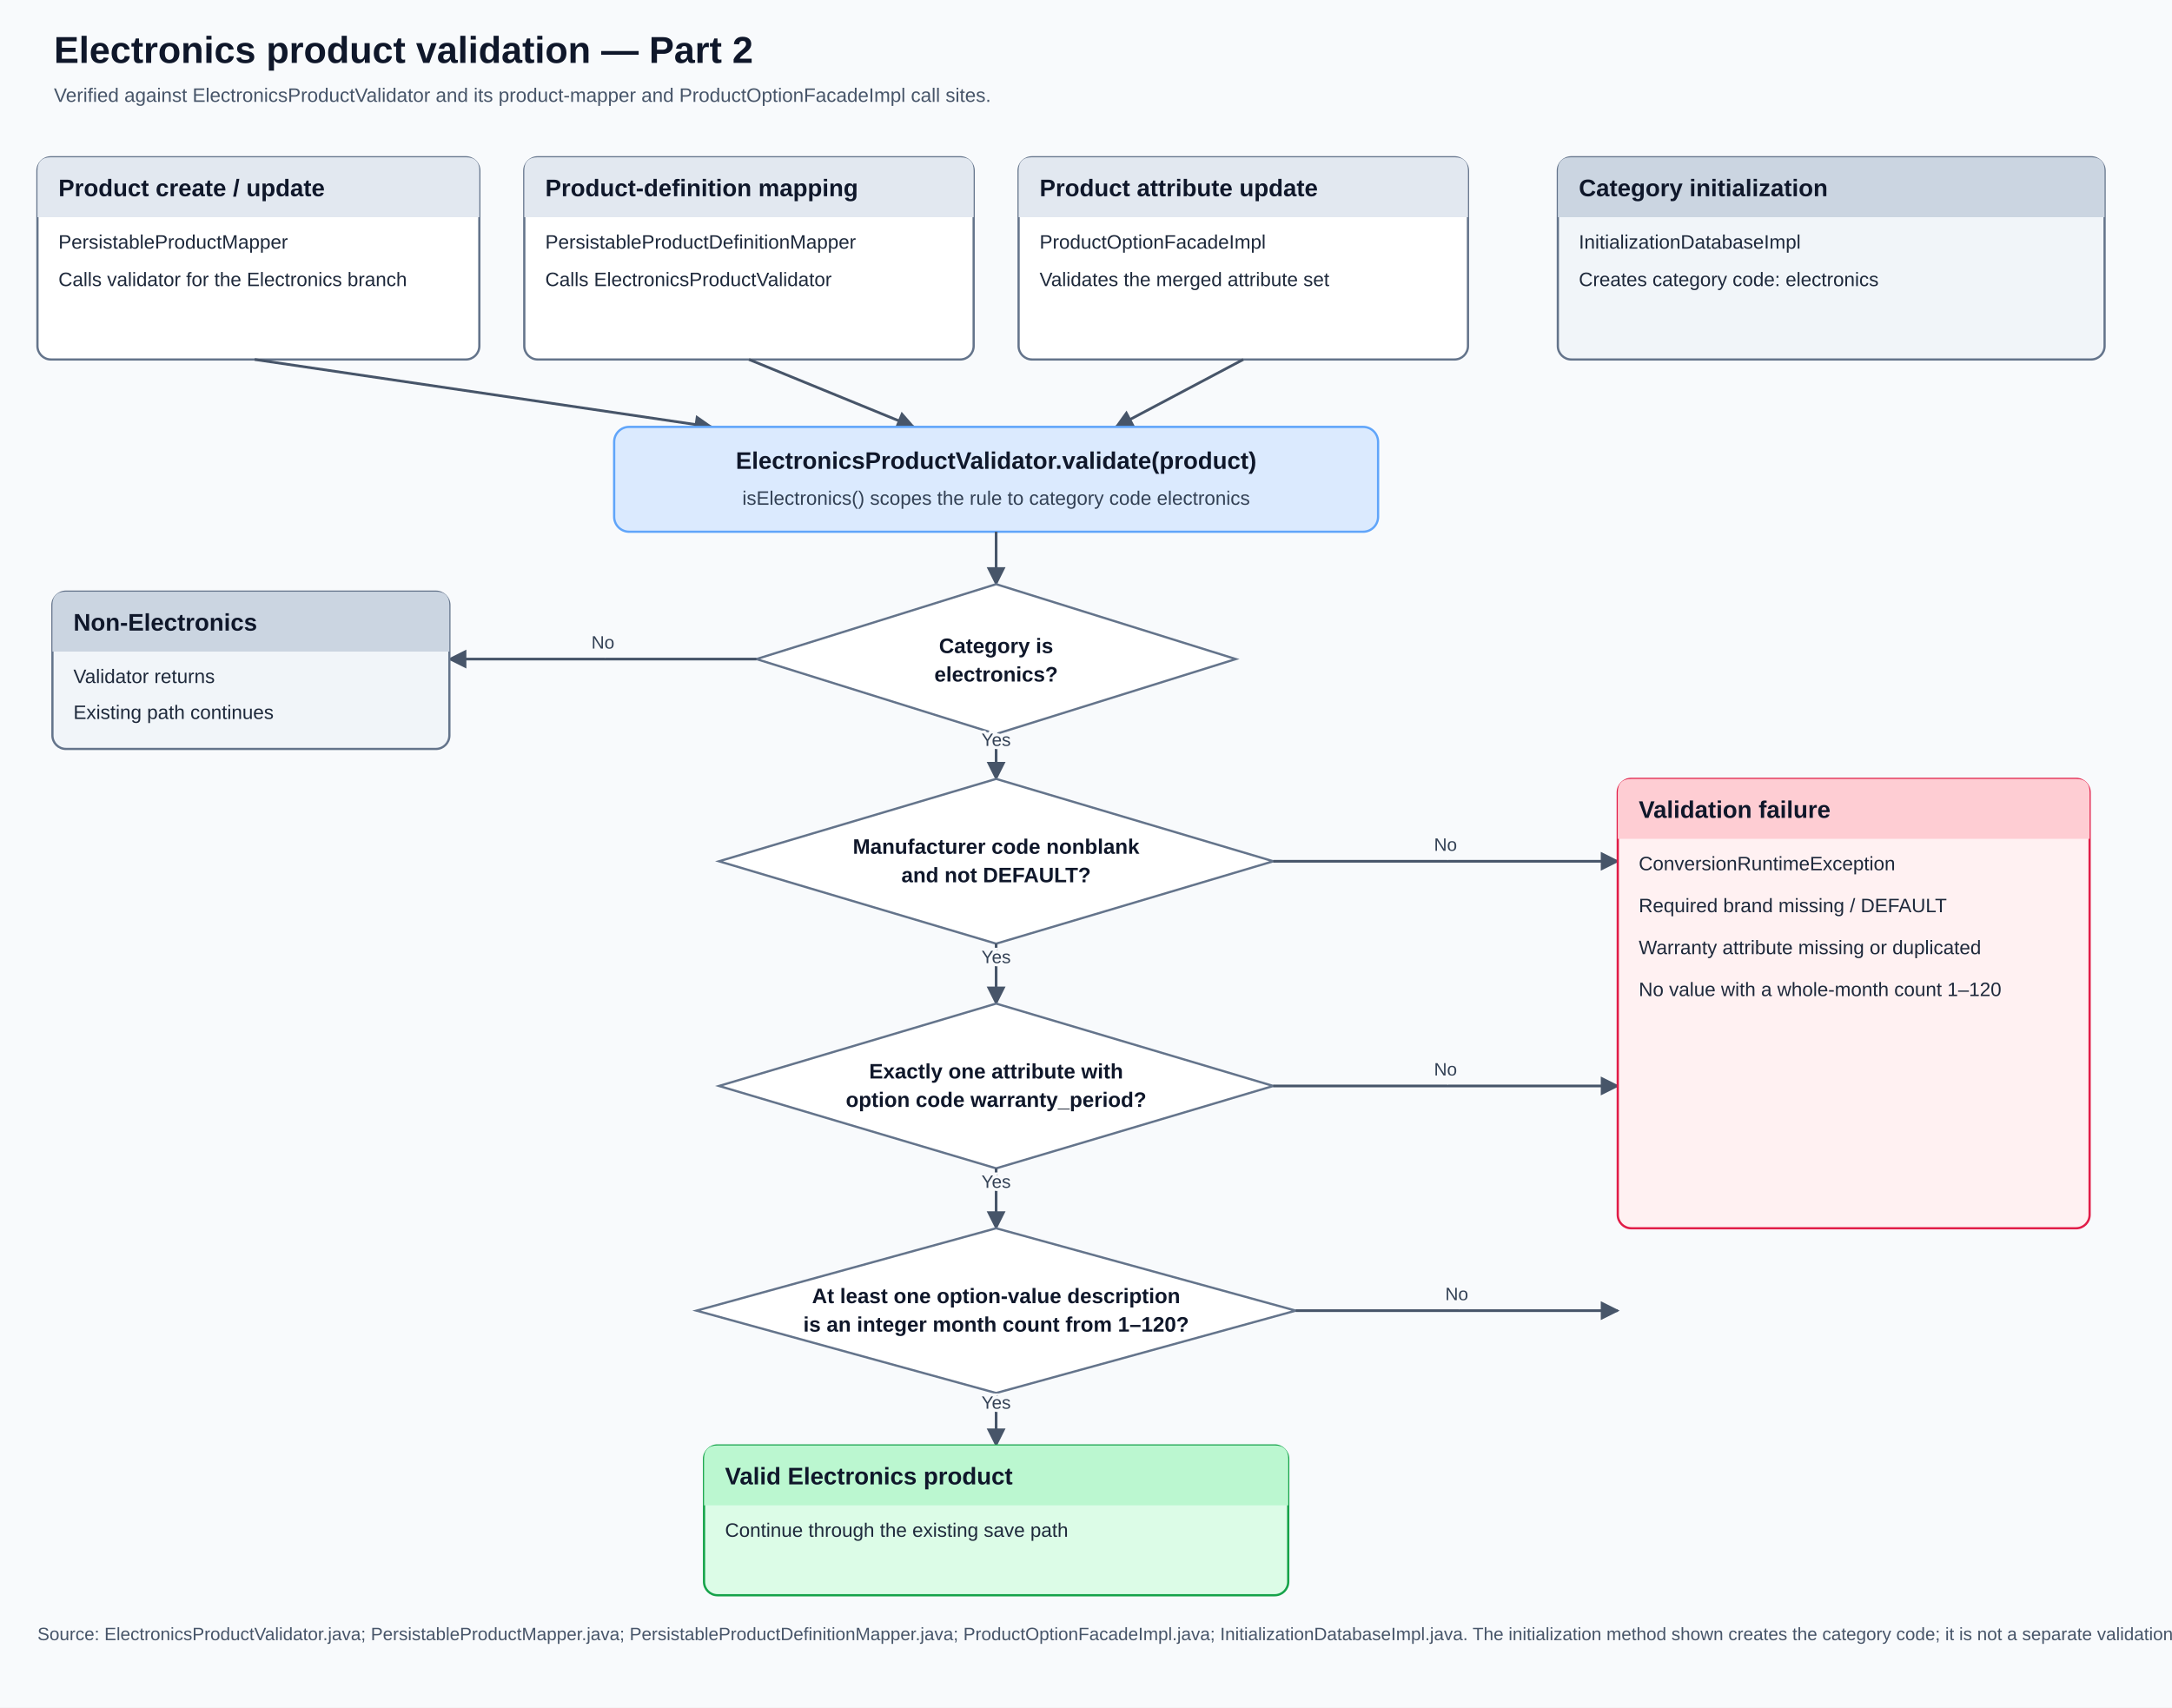
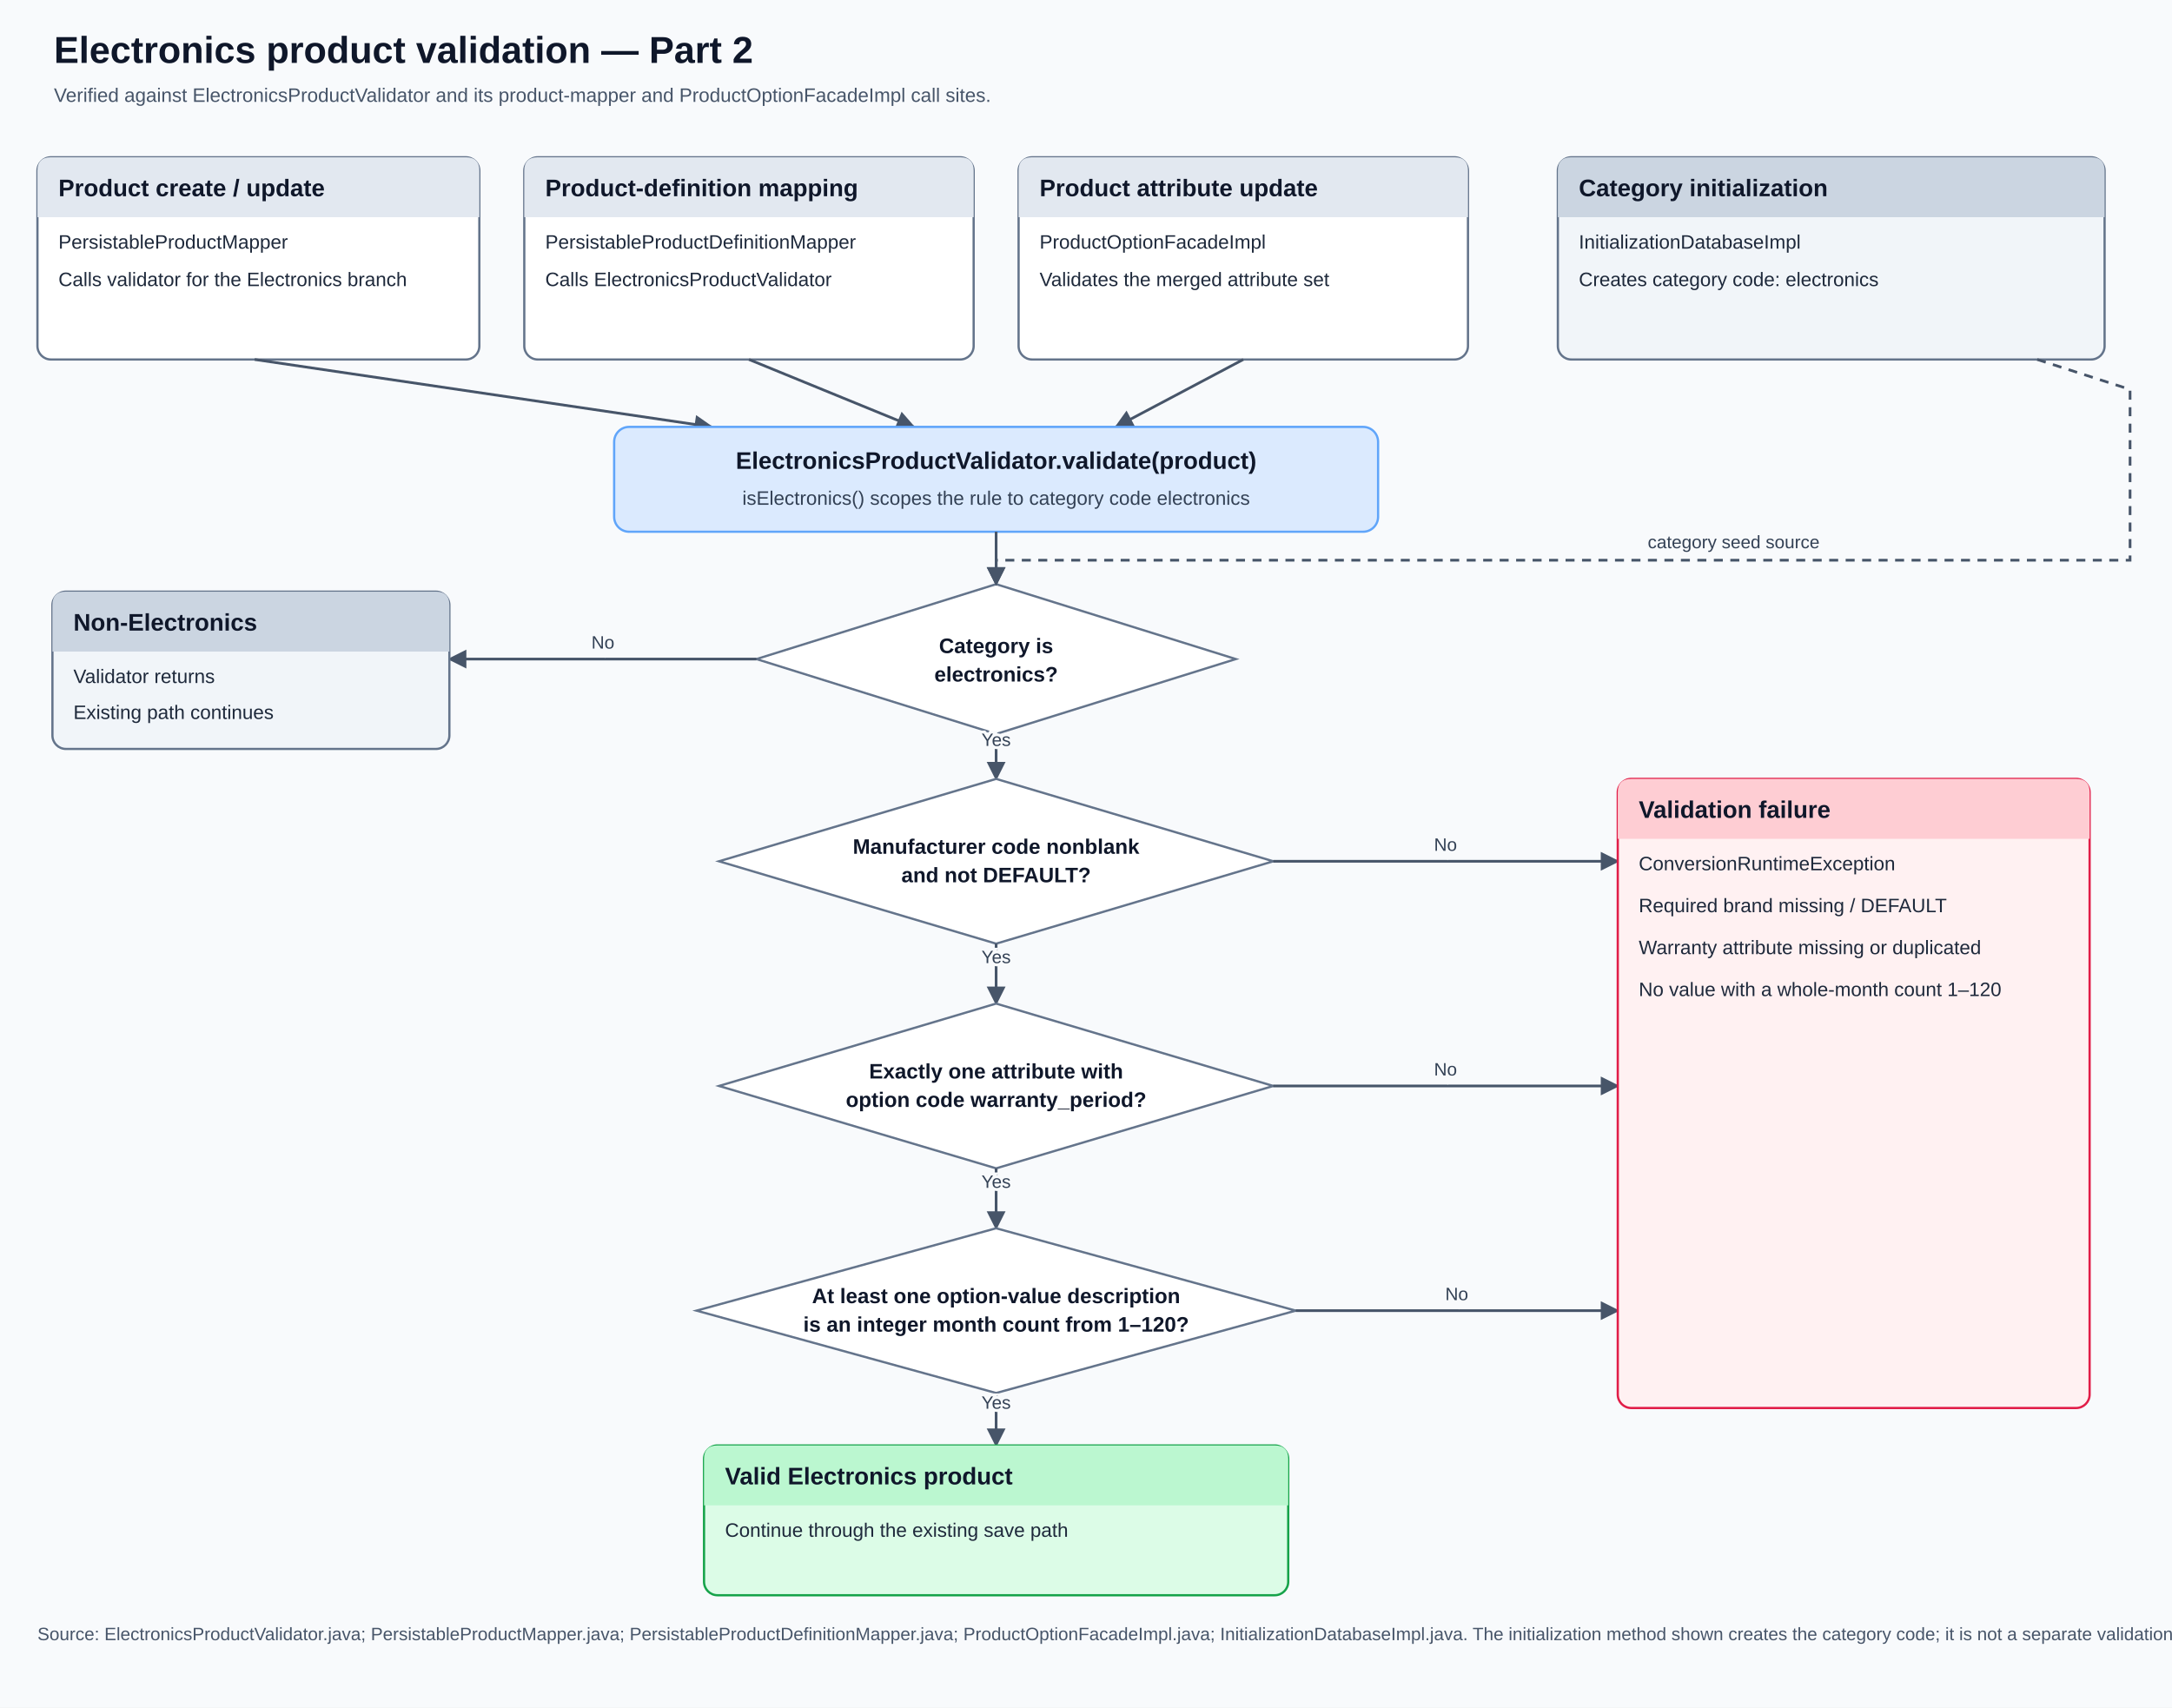
<svg xmlns="http://www.w3.org/2000/svg" width="1450" height="1140" viewBox="0 0 1450 1140" role="img" aria-labelledby="title desc">
  <defs>
    <marker id="arrow" viewBox="0 0 10 10" refX="9" refY="5" markerWidth="7" markerHeight="7" orient="auto-start-reverse">
      <path d="M 0 0 L 10 5 L 0 10 z" fill="#475569" />
    </marker>
    <marker id="openArrow" viewBox="0 0 10 10" refX="9" refY="5" markerWidth="8" markerHeight="8" orient="auto-start-reverse">
      <path d="M 0 0 L 10 5 L 0 10" stroke="#475569" stroke-width="1.5" fill="#f8fafc" />
    </marker>
  </defs>
  <rect width="1450" height="1140" fill="#f8fafc" />
  <text x="36" y="42" font-family="Arial,Helvetica,sans-serif" font-size="25" font-weight="700" fill="#0f172a">Electronics product validation — Part 2</text>
  <text x="36" y="68" font-family="Arial,Helvetica,sans-serif" font-size="13" fill="#475569">Verified against ElectronicsProductValidator and its product-mapper and ProductOptionFacadeImpl call sites.</text>
  <g>
    <rect x="25" y="105" width="295" height="135" rx="9" fill="#ffffff" stroke="#64748b" stroke-width="1.5" />
    <path d="M 34 105 H 311 Q 320 105 320 114 V 145 H 25 V 114 Q 25 105 34 105" fill="#e2e8f0" />
    <text x="39" y="131" font-family="Arial,Helvetica,sans-serif" font-size="16" font-weight="700" fill="#0f172a">Product create / update</text>
    <text x="39" y="166" font-family="Arial,Helvetica,sans-serif" font-size="13" fill="#1e293b">PersistableProductMapper</text>
    <text x="39" y="191" font-family="Arial,Helvetica,sans-serif" font-size="13" fill="#1e293b">Calls validator for the Electronics branch</text>
  </g>
  <g>
    <rect x="350" y="105" width="300" height="135" rx="9" fill="#ffffff" stroke="#64748b" stroke-width="1.5" />
    <path d="M 359 105 H 641 Q 650 105 650 114 V 145 H 350 V 114 Q 350 105 359 105" fill="#e2e8f0" />
    <text x="364" y="131" font-family="Arial,Helvetica,sans-serif" font-size="16" font-weight="700" fill="#0f172a">Product-definition mapping</text>
    <text x="364" y="166" font-family="Arial,Helvetica,sans-serif" font-size="13" fill="#1e293b">PersistableProductDefinitionMapper</text>
    <text x="364" y="191" font-family="Arial,Helvetica,sans-serif" font-size="13" fill="#1e293b">Calls ElectronicsProductValidator</text>
  </g>
  <g>
    <rect x="680" y="105" width="300" height="135" rx="9" fill="#ffffff" stroke="#64748b" stroke-width="1.5" />
    <path d="M 689 105 H 971 Q 980 105 980 114 V 145 H 680 V 114 Q 680 105 689 105" fill="#e2e8f0" />
    <text x="694" y="131" font-family="Arial,Helvetica,sans-serif" font-size="16" font-weight="700" fill="#0f172a">Product attribute update</text>
    <text x="694" y="166" font-family="Arial,Helvetica,sans-serif" font-size="13" fill="#1e293b">ProductOptionFacadeImpl</text>
    <text x="694" y="191" font-family="Arial,Helvetica,sans-serif" font-size="13" fill="#1e293b">Validates the merged attribute set</text>
  </g>
  <g>
    <rect x="1040" y="105" width="365" height="135" rx="9" fill="#f1f5f9" stroke="#64748b" stroke-width="1.5" />
    <path d="M 1049 105 H 1396 Q 1405 105 1405 114 V 145 H 1040 V 114 Q 1040 105 1049 105" fill="#cbd5e1" />
    <text x="1054" y="131" font-family="Arial,Helvetica,sans-serif" font-size="16" font-weight="700" fill="#0f172a">Category initialization</text>
    <text x="1054" y="166" font-family="Arial,Helvetica,sans-serif" font-size="13" fill="#1e293b">InitializationDatabaseImpl</text>
    <text x="1054" y="191" font-family="Arial,Helvetica,sans-serif" font-size="13" fill="#1e293b">Creates category code: electronics</text>
  </g>
  <path d="M 170 240 L 475 285" fill="none" stroke="#475569" stroke-width="1.8" marker-end="url(#arrow)" />
  <path d="M 500 240 L 610 285" fill="none" stroke="#475569" stroke-width="1.8" marker-end="url(#arrow)" />
  <path d="M 830 240 L 745 285" fill="none" stroke="#475569" stroke-width="1.8" marker-end="url(#arrow)" />
  <rect x="410" y="285" width="510" height="70" rx="10" fill="#dbeafe" stroke="#60a5fa" stroke-width="1.5" />
  <text x="665" y="313" text-anchor="middle" font-family="Arial,Helvetica,sans-serif" font-size="16" font-weight="700" fill="#0f172a">ElectronicsProductValidator.validate(product)</text>
  <text x="665" y="337" text-anchor="middle" font-family="Arial,Helvetica,sans-serif" font-size="13" fill="#334155">isElectronics() scopes the rule to category code electronics</text>
  <path d="M 665 355 L 665 390" fill="none" stroke="#475569" stroke-width="1.8" marker-end="url(#arrow)" />
  <polygon points="665,390 825,440 665,490 505,440" fill="#ffffff" stroke="#64748b" stroke-width="1.5" />
  <text x="665" y="436" text-anchor="middle" font-family="Arial,Helvetica,sans-serif" font-size="14" font-weight="700" fill="#0f172a">Category is</text>
  <text x="665" y="455" text-anchor="middle" font-family="Arial,Helvetica,sans-serif" font-size="14" font-weight="700" fill="#0f172a">electronics?</text>
  <path d="M 505 440 L 300 440" fill="none" stroke="#475569" stroke-width="1.8" marker-end="url(#arrow)" />
  <text x="402.5" y="433" text-anchor="middle" font-family="Arial,Helvetica,sans-serif" font-size="12" fill="#334155" stroke="#f8fafc" stroke-width="4" paint-order="stroke">No</text>
  <g>
    <rect x="35" y="395" width="265" height="105" rx="9" fill="#f1f5f9" stroke="#64748b" stroke-width="1.5" />
    <path d="M 44 395 H 291 Q 300 395 300 404 V 435 H 35 V 404 Q 35 395 44 395" fill="#cbd5e1" />
    <text x="49" y="421" font-family="Arial,Helvetica,sans-serif" font-size="16" font-weight="700" fill="#0f172a">Non-Electronics</text>
    <text x="49" y="456" font-family="Arial,Helvetica,sans-serif" font-size="13" fill="#1e293b">Validator returns</text>
    <text x="49" y="480" font-family="Arial,Helvetica,sans-serif" font-size="13" fill="#1e293b">Existing path continues</text>
  </g>
  <path d="M 665 490 L 665 520" fill="none" stroke="#475569" stroke-width="1.8" marker-end="url(#arrow)" />
  <text x="665" y="498" text-anchor="middle" font-family="Arial,Helvetica,sans-serif" font-size="12" fill="#334155" stroke="#f8fafc" stroke-width="4" paint-order="stroke">Yes</text>
  <polygon points="665,520 850,575 665,630 480,575" fill="#ffffff" stroke="#64748b" stroke-width="1.5" />
  <text x="665" y="570" text-anchor="middle" font-family="Arial,Helvetica,sans-serif" font-size="14" font-weight="700" fill="#0f172a">Manufacturer code nonblank</text>
  <text x="665" y="589" text-anchor="middle" font-family="Arial,Helvetica,sans-serif" font-size="14" font-weight="700" fill="#0f172a">and not DEFAULT?</text>
  <path d="M 665 630 L 665 670" fill="none" stroke="#475569" stroke-width="1.8" marker-end="url(#arrow)" />
  <text x="665" y="643" text-anchor="middle" font-family="Arial,Helvetica,sans-serif" font-size="12" fill="#334155" stroke="#f8fafc" stroke-width="4" paint-order="stroke">Yes</text>
  <polygon points="665,670 850,725 665,780 480,725" fill="#ffffff" stroke="#64748b" stroke-width="1.5" />
  <text x="665" y="720" text-anchor="middle" font-family="Arial,Helvetica,sans-serif" font-size="14" font-weight="700" fill="#0f172a">Exactly one attribute with</text>
  <text x="665" y="739" text-anchor="middle" font-family="Arial,Helvetica,sans-serif" font-size="14" font-weight="700" fill="#0f172a">option code warranty_period?</text>
  <path d="M 665 780 L 665 820" fill="none" stroke="#475569" stroke-width="1.8" marker-end="url(#arrow)" />
  <text x="665" y="793" text-anchor="middle" font-family="Arial,Helvetica,sans-serif" font-size="12" fill="#334155" stroke="#f8fafc" stroke-width="4" paint-order="stroke">Yes</text>
  <polygon points="665,820 865,875 665,930 465,875" fill="#ffffff" stroke="#64748b" stroke-width="1.5" />
  <text x="665" y="870" text-anchor="middle" font-family="Arial,Helvetica,sans-serif" font-size="14" font-weight="700" fill="#0f172a">At least one option-value description</text>
  <text x="665" y="889" text-anchor="middle" font-family="Arial,Helvetica,sans-serif" font-size="14" font-weight="700" fill="#0f172a">is an integer month count from 1–120?</text>
  <path d="M 665 930 L 665 965" fill="none" stroke="#475569" stroke-width="1.8" marker-end="url(#arrow)" />
  <text x="665" y="940.5" text-anchor="middle" font-family="Arial,Helvetica,sans-serif" font-size="12" fill="#334155" stroke="#f8fafc" stroke-width="4" paint-order="stroke">Yes</text>
  <g>
    <rect x="470" y="965" width="390" height="100" rx="9" fill="#dcfce7" stroke="#16a34a" stroke-width="1.5" />
    <path d="M 479 965 H 851 Q 860 965 860 974 V 1005 H 470 V 974 Q 470 965 479 965" fill="#bbf7d0" />
    <text x="484" y="991" font-family="Arial,Helvetica,sans-serif" font-size="16" font-weight="700" fill="#0f172a">Valid Electronics product</text>
    <text x="484" y="1026" font-family="Arial,Helvetica,sans-serif" font-size="13" fill="#1e293b">Continue through the existing save path</text>
  </g>
  <path d="M 850 575 L 1080 575" fill="none" stroke="#475569" stroke-width="1.8" marker-end="url(#arrow)" />
  <text x="965" y="568" text-anchor="middle" font-family="Arial,Helvetica,sans-serif" font-size="12" fill="#334155" stroke="#f8fafc" stroke-width="4" paint-order="stroke">No</text>
  <path d="M 850 725 L 1080 725" fill="none" stroke="#475569" stroke-width="1.8" marker-end="url(#arrow)" />
  <text x="965" y="718" text-anchor="middle" font-family="Arial,Helvetica,sans-serif" font-size="12" fill="#334155" stroke="#f8fafc" stroke-width="4" paint-order="stroke">No</text>
  <path d="M 865 875 L 1080 875" fill="none" stroke="#475569" stroke-width="1.8" marker-end="url(#arrow)" />
  <text x="972.5" y="868" text-anchor="middle" font-family="Arial,Helvetica,sans-serif" font-size="12" fill="#334155" stroke="#f8fafc" stroke-width="4" paint-order="stroke">No</text>
  <g>
-     <rect x="1080" y="520" width="315" height="300" rx="9" fill="#fff1f2" stroke="#e11d48" stroke-width="1.5" />
+     <rect x="1080" y="520" width="315" height="420" rx="9" fill="#fff1f2" stroke="#e11d48" stroke-width="1.5" />
    <path d="M 1089 520 H 1386 Q 1395 520 1395 529 V 560 H 1080 V 529 Q 1080 520 1089 520" fill="#fecdd3" />
    <text x="1094" y="546" font-family="Arial,Helvetica,sans-serif" font-size="16" font-weight="700" fill="#0f172a">Validation failure</text>
    <text x="1094" y="581" font-family="Arial,Helvetica,sans-serif" font-size="13" fill="#1e293b">ConversionRuntimeException</text>
    <text x="1094" y="609" font-family="Arial,Helvetica,sans-serif" font-size="13" fill="#1e293b">Required brand missing / DEFAULT</text>
    <text x="1094" y="637" font-family="Arial,Helvetica,sans-serif" font-size="13" fill="#1e293b">Warranty attribute missing or duplicated</text>
    <text x="1094" y="665" font-family="Arial,Helvetica,sans-serif" font-size="13" fill="#1e293b">No value with a whole-month count 1–120</text>
  </g>
  <text x="25" y="1095" font-family="Arial,Helvetica,sans-serif" font-size="12" fill="#475569">Source: ElectronicsProductValidator.java; PersistableProductMapper.java; PersistableProductDefinitionMapper.java; ProductOptionFacadeImpl.java; InitializationDatabaseImpl.java. The initialization method shown creates the category code; it is not a separate validation rule.</text>
+   <path d="M 1360 240 L 1422 260 L 1422 374 L 665 374 L 665 390" fill="none" stroke="#475569" stroke-width="1.8" stroke-dasharray="6 5" marker-end="url(#arrow)" />
+   <text x="1100" y="366" font-family="Arial,Helvetica,sans-serif" font-size="12" fill="#334155" stroke="#f8fafc" stroke-width="4" paint-order="stroke">category seed source</text>
</svg>
